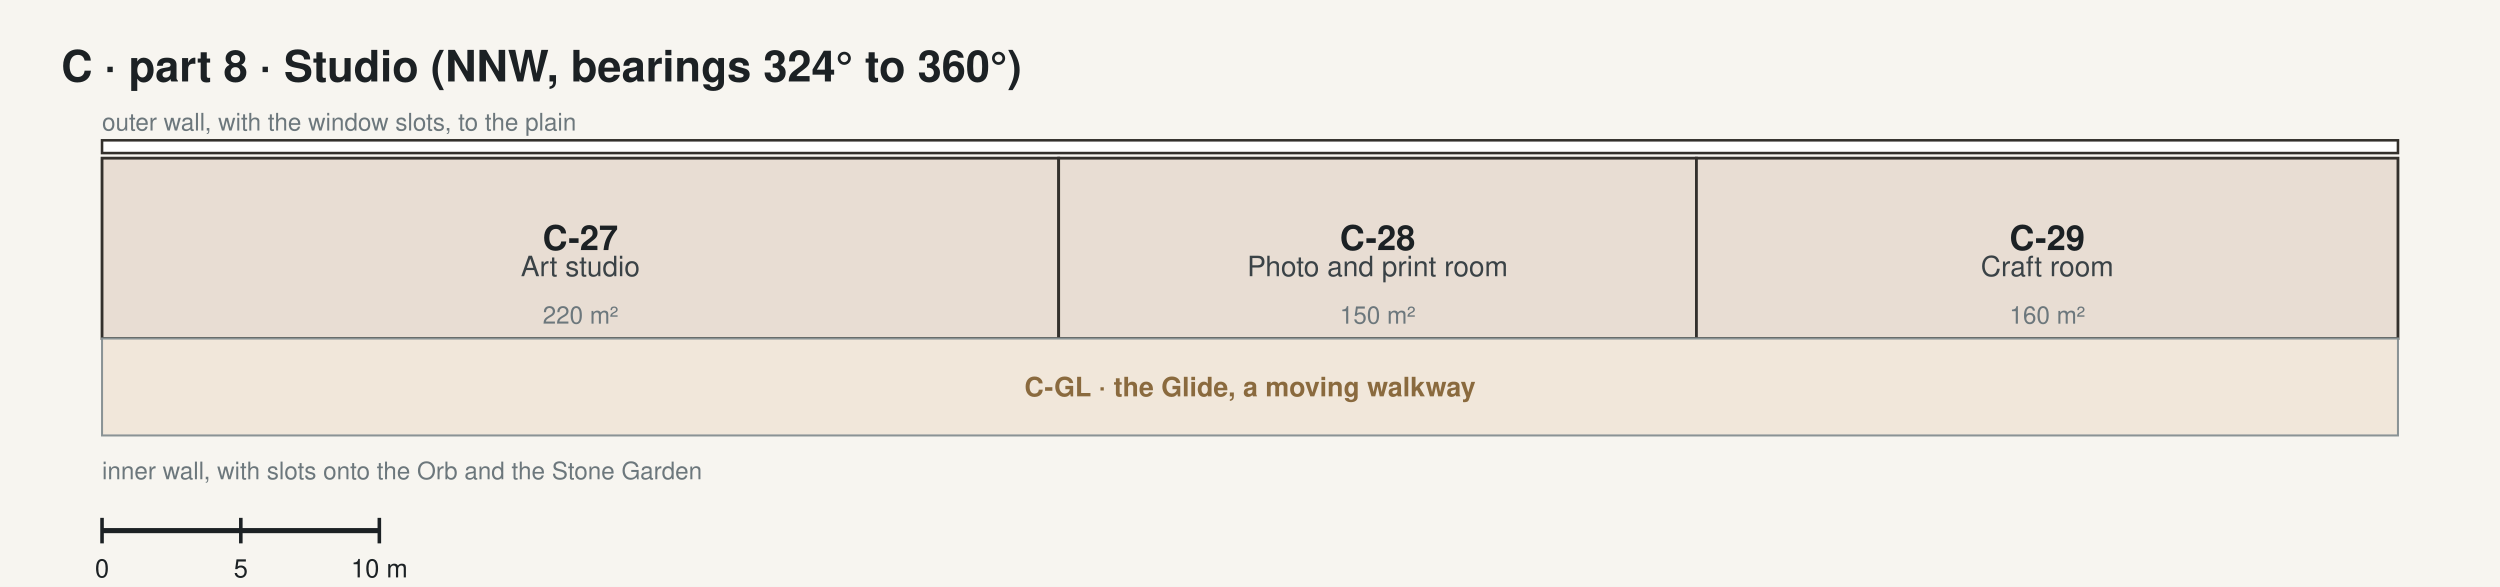
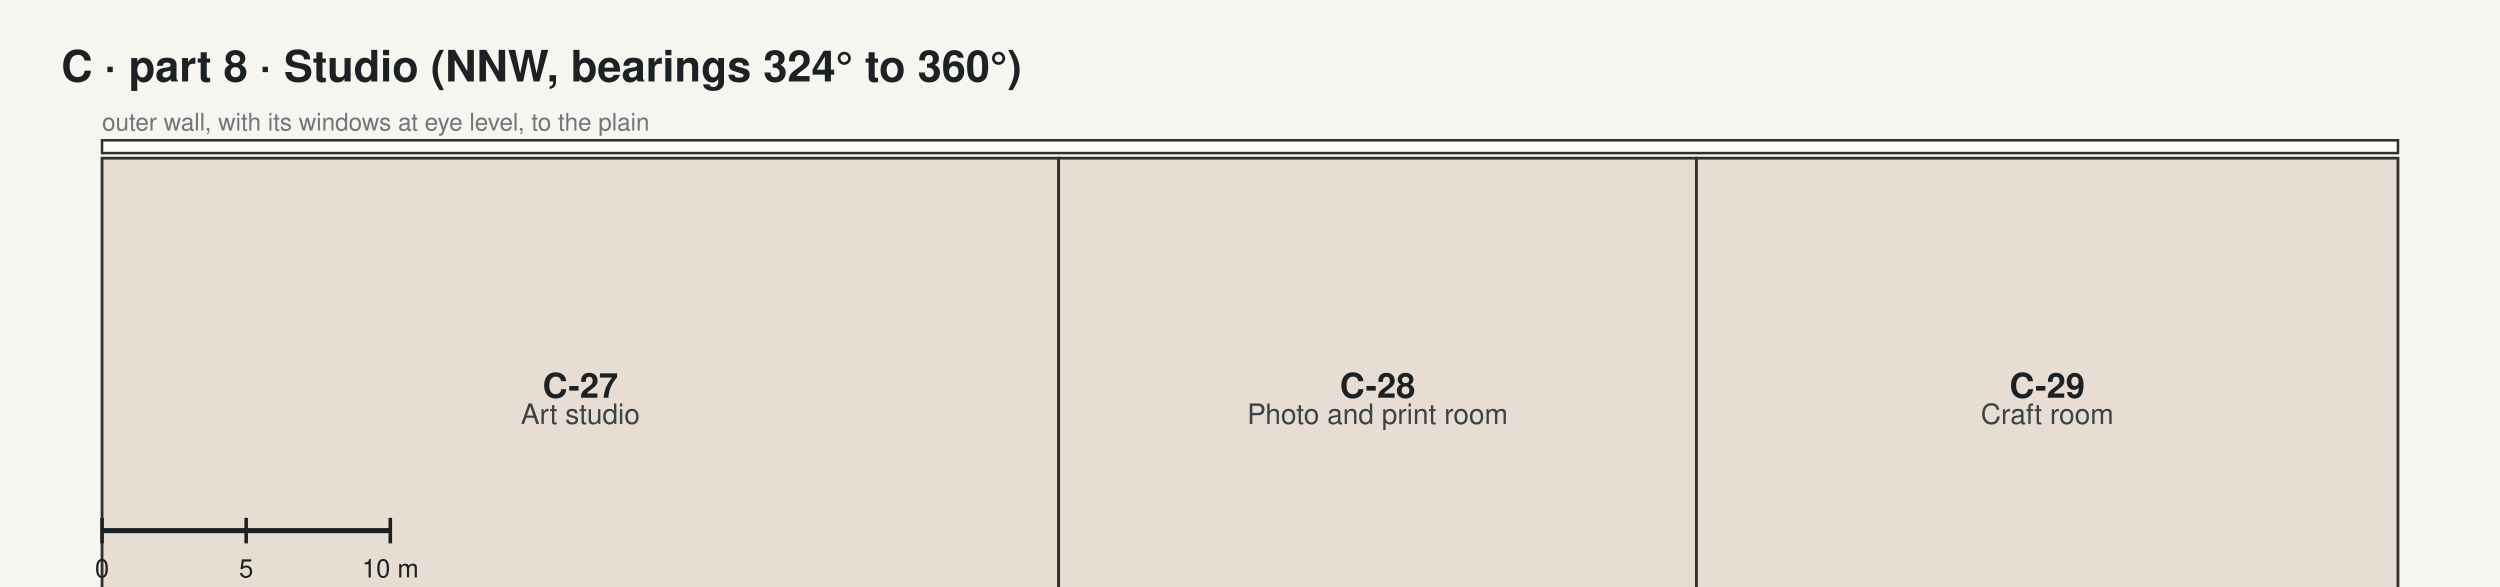
<svg xmlns="http://www.w3.org/2000/svg" viewBox="0 0 980 230" width="980" height="230" font-family="Helvetica, Arial, sans-serif">
  <rect width="980" height="230" fill="#F7F5F0" />
  <text x="24.0" y="26.0" font-size="17.0" font-weight="700" fill="#1C2124" text-anchor="start" dominant-baseline="middle">C · part 8 · Studio (NNW, bearings 324° to 360°)</text>
  <rect x="40.0" y="55.0" width="900.0" height="5" fill="#FFFFFF" stroke="#33302C" />
-   <text x="40.0" y="48.0" font-size="9.5" font-weight="400" fill="#6C777C" text-anchor="start" dominant-baseline="middle">outer wall, with the window slots, to the plain</text>
-   <polygon data-code="C-27" points="40.0,62.0 415.0,62.0 415.0,132.7 40.0,132.7" fill="#E8DDD3" fill-opacity="1.00" stroke="#33302C" stroke-width="1.10" />
-   <text x="227.5" y="93.3" font-size="13.5" font-weight="700" fill="#1C2124" text-anchor="middle" dominant-baseline="middle">C-27</text>
-   <text x="227.5" y="104.6" font-size="11.0" font-weight="400" fill="#3A4246" text-anchor="middle" dominant-baseline="middle">Art studio</text>
-   <text x="227.5" y="123.7" font-size="9.5" font-weight="400" fill="#6C777C" text-anchor="middle" dominant-baseline="middle">220 m²</text>
-   <polygon data-code="C-28" points="415.0,62.0 665.0,62.0 665.0,132.7 415.0,132.7" fill="#E8DDD3" fill-opacity="1.00" stroke="#33302C" stroke-width="1.10" />
-   <text x="540.0" y="93.3" font-size="13.5" font-weight="700" fill="#1C2124" text-anchor="middle" dominant-baseline="middle">C-28</text>
-   <text x="540.0" y="104.6" font-size="11.0" font-weight="400" fill="#3A4246" text-anchor="middle" dominant-baseline="middle">Photo and print room</text>
-   <text x="540.0" y="123.7" font-size="9.5" font-weight="400" fill="#6C777C" text-anchor="middle" dominant-baseline="middle">150 m²</text>
-   <polygon data-code="C-29" points="665.0,62.0 940.0,62.0 940.0,132.7 665.0,132.7" fill="#E8DDD3" fill-opacity="1.00" stroke="#33302C" stroke-width="1.10" />
-   <text x="802.5" y="93.3" font-size="13.5" font-weight="700" fill="#1C2124" text-anchor="middle" dominant-baseline="middle">C-29</text>
-   <text x="802.5" y="104.6" font-size="11.0" font-weight="400" fill="#3A4246" text-anchor="middle" dominant-baseline="middle">Craft room</text>
-   <text x="802.5" y="123.7" font-size="9.5" font-weight="400" fill="#6C777C" text-anchor="middle" dominant-baseline="middle">160 m²</text>
-   <polygon points="40.0,132.7 940.0,132.7 940.0,170.7 40.0,170.7" fill="#F1E7DA" fill-opacity="1.00" stroke="#8A9395" stroke-width="0.80" />
-   <text x="490.0" y="151.7" font-size="10.5" font-weight="700" fill="#8A6A3E" text-anchor="middle" dominant-baseline="middle">C-GL · the Glide, a moving walkway</text>
-   <text x="40.0" y="184.7" font-size="9.5" font-weight="400" fill="#6C777C" text-anchor="start" dominant-baseline="middle">inner wall, with slots onto the Orb and the Stone Garden</text>
-   <line x1="40.0" y1="208.0" x2="148.7" y2="208.0" stroke="#1C2124" stroke-width="2" />
+   <text x="40.0" y="48.0" font-size="9.5" font-weight="400" fill="#6C777C" text-anchor="start" dominant-baseline="middle">outer wall, with its windows at eye level, to the plain</text>
+   <polygon data-code="C-27" points="40.0,62.0 415.0,62.0 415.0,248.5 40.0,248.5" fill="#E8DDD3" fill-opacity="1.00" stroke="#33302C" stroke-width="1.10" />
+   <text x="227.5" y="151.2" font-size="13.5" font-weight="700" fill="#1C2124" text-anchor="middle" dominant-baseline="middle">C-27</text>
+   <text x="227.5" y="162.5" font-size="11.0" font-weight="400" fill="#3A4246" text-anchor="middle" dominant-baseline="middle">Art studio</text>
+   <text x="227.5" y="239.5" font-size="9.5" font-weight="400" fill="#6C777C" text-anchor="middle" dominant-baseline="middle">550 m²</text>
+   <polygon data-code="C-28" points="415.0,62.0 665.0,62.0 665.0,248.5 415.0,248.5" fill="#E8DDD3" fill-opacity="1.00" stroke="#33302C" stroke-width="1.10" />
+   <text x="540.0" y="151.2" font-size="13.5" font-weight="700" fill="#1C2124" text-anchor="middle" dominant-baseline="middle">C-28</text>
+   <text x="540.0" y="162.5" font-size="11.0" font-weight="400" fill="#3A4246" text-anchor="middle" dominant-baseline="middle">Photo and print room</text>
+   <text x="540.0" y="239.5" font-size="9.5" font-weight="400" fill="#6C777C" text-anchor="middle" dominant-baseline="middle">370 m²</text>
+   <polygon data-code="C-29" points="665.0,62.0 940.0,62.0 940.0,248.5 665.0,248.5" fill="#E8DDD3" fill-opacity="1.00" stroke="#33302C" stroke-width="1.10" />
+   <text x="802.5" y="151.2" font-size="13.5" font-weight="700" fill="#1C2124" text-anchor="middle" dominant-baseline="middle">C-29</text>
+   <text x="802.5" y="162.5" font-size="11.0" font-weight="400" fill="#3A4246" text-anchor="middle" dominant-baseline="middle">Craft room</text>
+   <text x="802.5" y="239.5" font-size="9.5" font-weight="400" fill="#6C777C" text-anchor="middle" dominant-baseline="middle">400 m²</text>
+   <polygon points="40.0,248.5 940.0,248.5 940.0,288.0 40.0,288.0" fill="#F1E7DA" fill-opacity="1.00" stroke="#8A9395" stroke-width="0.80" />
+   <text x="490.0" y="268.2" font-size="10.5" font-weight="700" fill="#8A6A3E" text-anchor="middle" dominant-baseline="middle">C-GL · the Glide, a moving walkway</text>
+   <text x="40.0" y="302.0" font-size="9.5" font-weight="400" fill="#6C777C" text-anchor="start" dominant-baseline="middle">inner wall, with windows onto the Orb and the Stone Garden</text>
+   <line x1="40.0" y1="208.0" x2="153.0" y2="208.0" stroke="#1C2124" stroke-width="2" />
  <line x1="40.0" y1="203.0" x2="40.0" y2="213.0" stroke="#1C2124" stroke-width="1.4" />
-   <line x1="94.4" y1="203.0" x2="94.4" y2="213.0" stroke="#1C2124" stroke-width="1.4" />
-   <line x1="148.7" y1="203.0" x2="148.7" y2="213.0" stroke="#1C2124" stroke-width="1.4" />
+   <line x1="96.5" y1="203.0" x2="96.5" y2="213.0" stroke="#1C2124" stroke-width="1.4" />
+   <line x1="153.0" y1="203.0" x2="153.0" y2="213.0" stroke="#1C2124" stroke-width="1.4" />
  <text x="40.0" y="223.0" font-size="10.0" font-weight="400" fill="#1C2124" text-anchor="middle" dominant-baseline="middle">0</text>
-   <text x="94.4" y="223.0" font-size="10.0" font-weight="400" fill="#1C2124" text-anchor="middle" dominant-baseline="middle">5</text>
-   <text x="148.7" y="223.0" font-size="10.0" font-weight="400" fill="#1C2124" text-anchor="middle" dominant-baseline="middle">10 m</text>
+   <text x="96.5" y="223.0" font-size="10.0" font-weight="400" fill="#1C2124" text-anchor="middle" dominant-baseline="middle">5</text>
+   <text x="153.0" y="223.0" font-size="10.0" font-weight="400" fill="#1C2124" text-anchor="middle" dominant-baseline="middle">10 m</text>
</svg>
